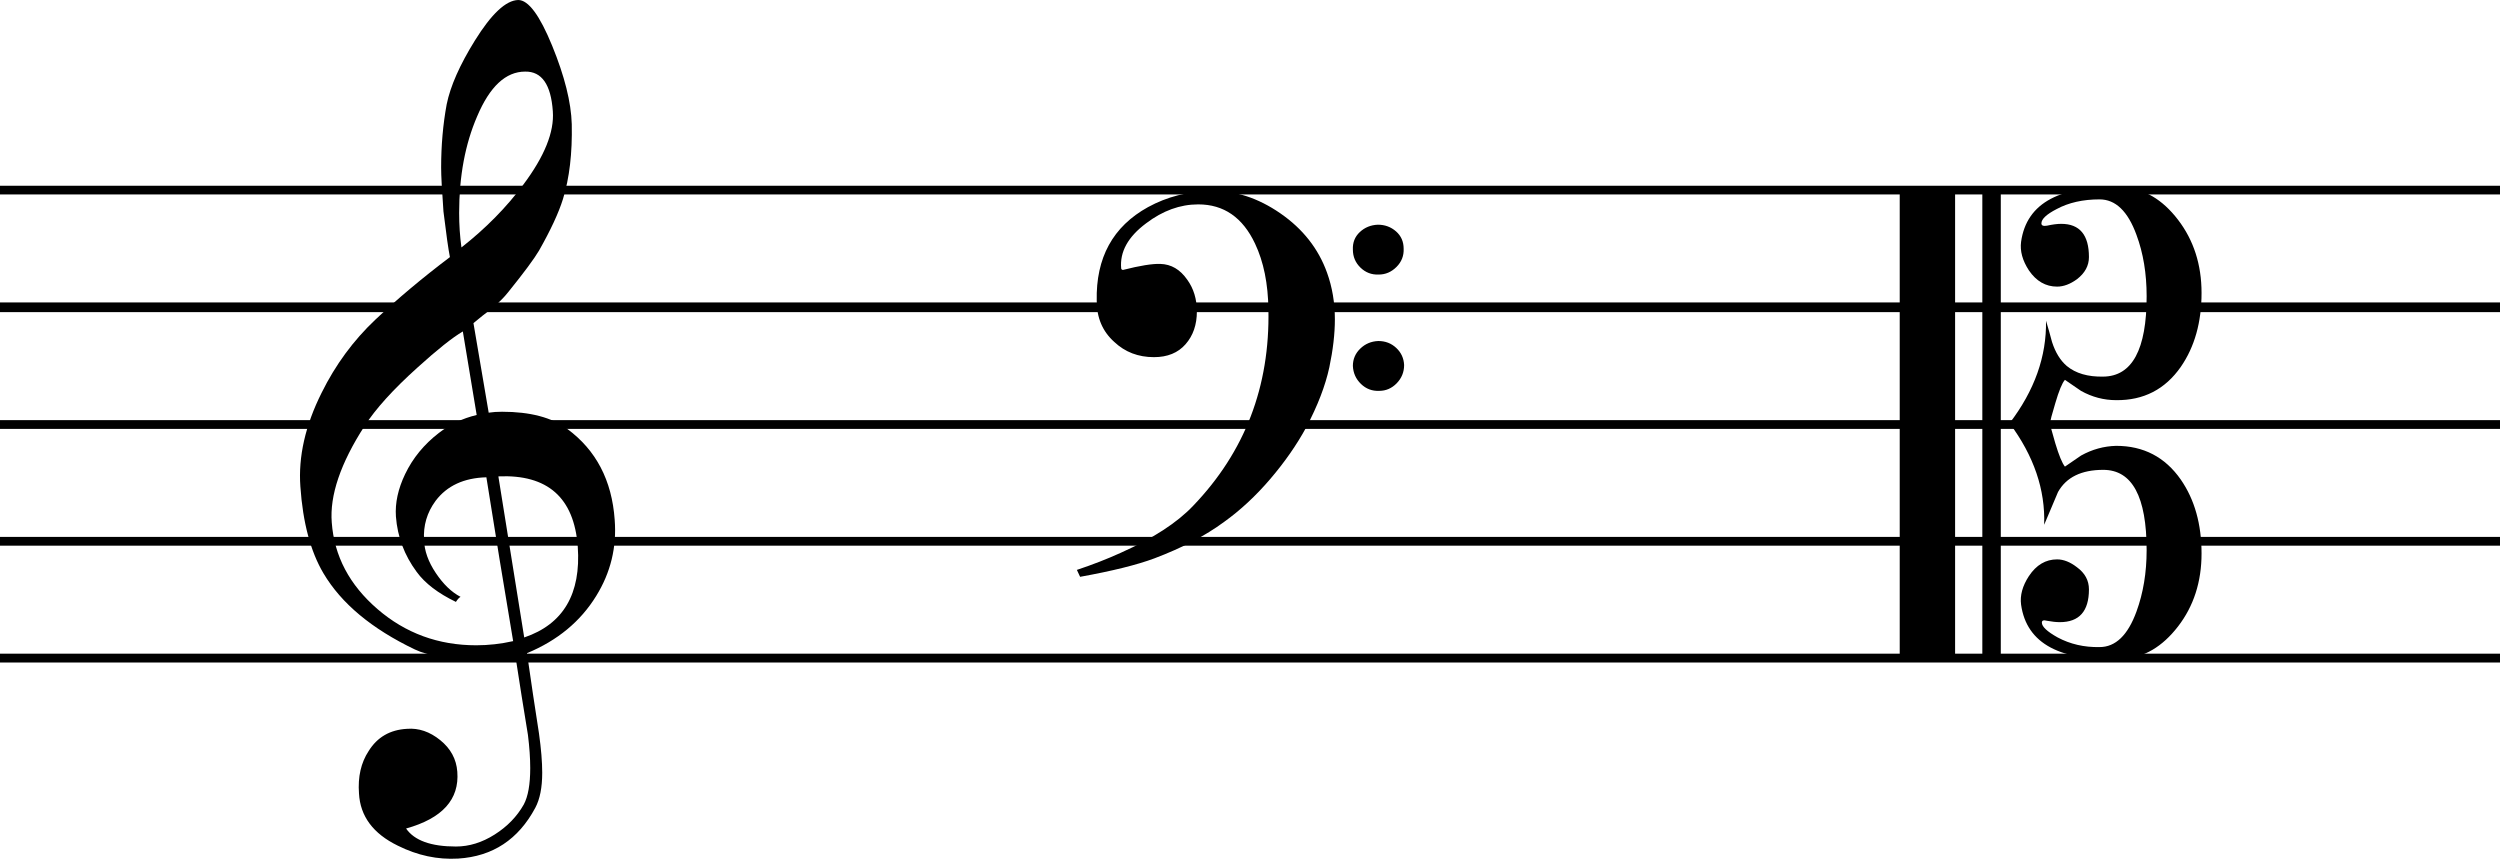
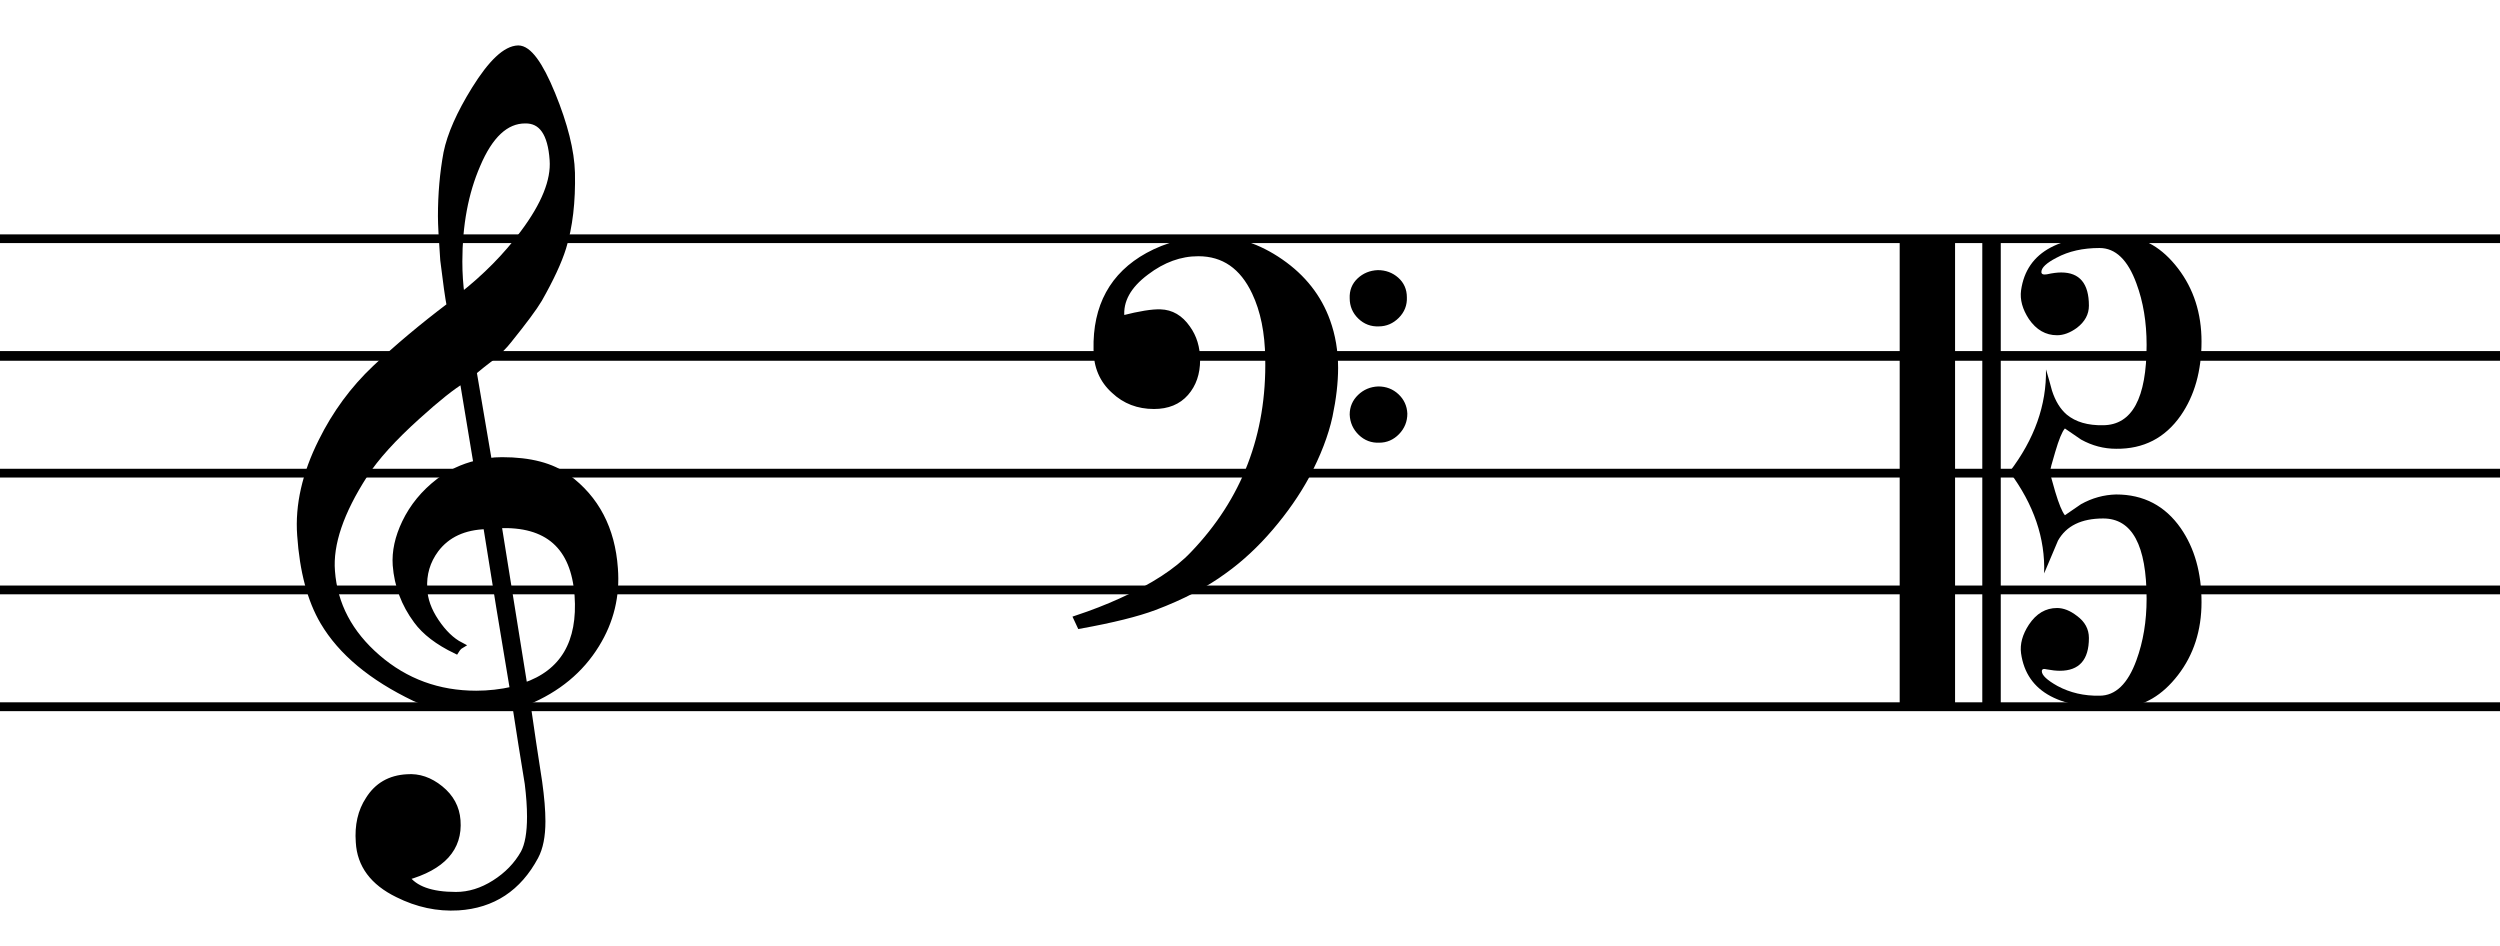
- <svg xmlns="http://www.w3.org/2000/svg" version="1.1" id="Layer_1" width="390" height="133.969" viewBox="0 0 390 133.969" style="overflow:visible" xml:space="preserve">
-   <defs id="defs59">
- 	
- 	
- 	
- 	
- 	
- 	
- 	
- </defs>
-   <path id="score" d="M 390,30.333 H 0 v -1.356 h 390 z m 0,18.359 H 0 V 47.18 h 390 z m 0,18.216 H 0 v -1.367 h 390 z m 0,18.217 H 0 v -1.368 h 390 z m 0,18.227 H 0 v -1.379 h 390 z" style="stroke-width:0.878" />
-   <path id="treble" d="m 80.411,102.394 c -1.776,0.288 -3.721,0.433 -5.832,0.433 -4.465,0 -7.753,-0.504 -9.864,-1.512 -6.721,-3.217 -11.473,-7.178 -14.257,-11.882 -2.016,-3.408 -3.216,-7.92 -3.6,-13.537 -0.336,-4.656 0.768,-9.528 3.312,-14.617 2.159,-4.368 4.955,-8.173 8.387,-11.413 3.432,-3.24 7.309,-6.492 11.629,-9.757 -0.24,-1.2 -0.576,-3.576 -1.008,-7.129 -0.24,-3.312 -0.36,-5.593 -0.36,-6.841 0,-3.456 0.288,-6.744 0.864,-9.865 0.575,-2.832 2.039,-6.144 4.392,-9.937 2.592,-4.176 4.848,-6.288 6.769,-6.337 1.584,0 3.348,2.377 5.292,7.129 1.943,4.753 2.964,8.834 3.06,12.242 0.096,4.513 -0.36,8.401 -1.368,11.666 -0.672,2.16 -1.92,4.849 -3.744,8.064 -0.768,1.297 -2.352,3.433 -4.752,6.409 -0.672,0.865 -1.561,1.753 -2.664,2.665 -0.96,0.721 -1.896,1.465 -2.808,2.232 l 2.376,13.97 c 0.624,-0.096 1.32,-0.144 2.088,-0.144 4.368,0 7.752,0.889 10.152,2.664 4.512,3.312 6.983,8.041 7.416,14.186 0.336,4.272 -0.624,8.232 -2.88,11.881 -2.449,3.984 -6.049,6.961 -10.801,8.93 0.623,4.368 1.247,8.545 1.872,12.529 0.336,2.399 0.504,4.439 0.504,6.12 0,2.304 -0.36,4.128 -1.08,5.473 -2.641,4.944 -6.648,7.585 -12.023,7.921 -3.217,0.191 -6.36,-0.48 -9.433,-2.017 -3.84,-1.873 -5.856,-4.586 -6.048,-8.139 -0.191,-2.594 0.312,-4.803 1.512,-6.627 1.344,-2.161 3.336,-3.313 5.977,-3.457 1.824,-0.145 3.552,0.443 5.185,1.765 1.632,1.319 2.52,2.963 2.664,4.931 0.336,4.32 -2.328,7.272 -7.992,8.856 1.296,1.871 3.888,2.808 7.776,2.808 2.063,0 4.079,-0.624 6.048,-1.872 1.968,-1.248 3.479,-2.809 4.536,-4.68 0.672,-1.248 1.008,-3.145 1.008,-5.688 0,-1.536 -0.12,-3.264 -0.36,-5.184 -0.673,-4.079 -1.322,-8.159 -1.945,-12.239 z m -4.536,-27.936 c -3.505,0.096 -6.146,1.32 -7.921,3.672 -1.344,1.824 -1.944,3.864 -1.8,6.12 0.048,1.68 0.66,3.396 1.836,5.148 1.176,1.752 2.46,2.987 3.853,3.708 -0.24,0.144 -0.48,0.407 -0.72,0.792 -2.785,-1.344 -4.825,-2.904 -6.12,-4.68 -1.92,-2.593 -3,-5.473 -3.24,-8.641 -0.145,-2.111 0.336,-4.319 1.44,-6.624 1.199,-2.496 2.951,-4.632 5.255,-6.408 1.729,-1.344 3.696,-2.279 5.904,-2.808 l -2.16,-13.032 c -1.632,0.961 -3.983,2.833 -7.056,5.616 -3.792,3.408 -6.552,6.456 -8.279,9.144 -3.745,5.809 -5.449,10.824 -5.112,15.048 0.384,5.232 2.76,9.732 7.128,13.501 4.367,3.767 9.504,5.651 15.408,5.651 1.92,0 3.84,-0.217 5.76,-0.648 -1.441,-8.543 -2.832,-17.063 -4.176,-25.559 z m 6.047,-63.288 c -3.024,0 -5.521,2.328 -7.488,6.984 -1.872,4.32 -2.808,9.336 -2.808,15.047 0,1.873 0.12,3.673 0.36,5.4 3.791,-2.976 7.007,-6.239 9.647,-9.792 3.312,-4.416 4.849,-8.231 4.608,-11.447 -0.287,-4.175 -1.727,-6.24 -4.319,-6.192 z m -4.176,63.145 4.032,25.128 c 6.096,-2.064 8.88,-6.792 8.353,-14.184 -0.576,-7.633 -4.705,-11.28 -12.385,-10.944 z" />
-   <path id="alto" d="m 304.995,102.455 h -8.639 V 29.663 h 8.639 z m 4.248,0 V 29.663 h 2.881 v 72.792 z m 9.935,-52.416 c 0.336,1.104 0.648,2.208 0.938,3.312 0.527,1.633 1.295,2.881 2.303,3.744 1.393,1.152 3.289,1.705 5.689,1.656 4.512,-0.048 6.768,-4.224 6.768,-12.527 0,-3.552 -0.529,-6.744 -1.584,-9.576 -1.344,-3.695 -3.264,-5.544 -5.76,-5.544 -2.594,0 -4.826,0.504 -6.697,1.512 -1.584,0.816 -2.375,1.56 -2.375,2.231 0,0.337 0.287,0.457 0.863,0.36 0.863,-0.191 1.607,-0.287 2.232,-0.287 2.879,0 4.32,1.729 4.32,5.184 0,1.345 -0.625,2.497 -1.873,3.456 -1.057,0.769 -2.088,1.152 -3.096,1.152 -1.775,0 -3.24,-0.842 -4.393,-2.525 -1.008,-1.539 -1.416,-3.029 -1.223,-4.473 0.863,-6.107 6.168,-8.921 15.912,-8.44 3.264,0.145 6.119,1.813 8.568,5.009 2.447,3.195 3.672,7.002 3.672,11.422 0,4.564 -1.08,8.408 -3.24,11.531 -2.449,3.507 -5.809,5.236 -10.08,5.188 -1.92,0 -3.744,-0.479 -5.473,-1.44 -0.863,-0.575 -1.703,-1.151 -2.52,-1.728 -0.432,0.48 -0.936,1.704 -1.512,3.672 -0.529,1.729 -0.793,2.76 -0.793,3.096 0,0.287 0.264,1.319 0.793,3.096 0.576,1.92 1.08,3.144 1.512,3.672 0.816,-0.576 1.656,-1.152 2.52,-1.728 1.729,-0.96 3.553,-1.464 5.473,-1.512 4.271,0 7.631,1.753 10.08,5.261 2.16,3.123 3.24,6.966 3.24,11.53 0,4.42 -1.225,8.215 -3.672,11.387 -2.449,3.17 -5.305,4.852 -8.568,5.044 -9.744,0.48 -15.049,-2.333 -15.912,-8.44 -0.193,-1.443 0.215,-2.934 1.223,-4.473 1.152,-1.731 2.617,-2.597 4.393,-2.597 1.008,0 2.039,0.407 3.096,1.224 1.248,0.912 1.873,2.063 1.873,3.456 0,3.408 -1.514,5.112 -4.537,5.112 -0.576,0 -1.248,-0.072 -2.016,-0.216 -0.527,-0.145 -0.791,-0.049 -0.791,0.288 0,0.623 0.814,1.392 2.447,2.304 1.969,1.056 4.152,1.56 6.553,1.512 2.496,0 4.416,-1.849 5.76,-5.544 1.055,-2.881 1.584,-6.072 1.584,-9.576 0,-8.352 -2.256,-12.527 -6.768,-12.527 -3.408,0 -5.762,1.151 -7.057,3.456 -0.721,1.728 -1.441,3.432 -2.16,5.111 0.191,-5.473 -1.609,-10.752 -5.4,-15.84 3.89,-5.088 5.784,-10.417 5.688,-15.985 z" />
-   <path id="bass" d="m 203.777,66.658 c -1.488,2.735 -3.36,5.423 -5.616,8.063 -2.256,2.64 -4.656,4.871 -7.2,6.695 -2.928,2.16 -6.552,4.056 -10.872,5.688 -2.688,1.008 -6.552,1.968 -11.592,2.88 l -0.504,-1.08 c 2.447,-0.816 4.728,-1.704 6.84,-2.664 5.04,-2.256 8.808,-4.704 11.304,-7.343 8.063,-8.4 11.976,-18.6 11.736,-30.598 -0.049,-4.031 -0.744,-7.464 -2.088,-10.296 -1.92,-4.079 -4.872,-6.119 -8.856,-6.119 -2.832,0 -5.544,0.984 -8.136,2.952 -2.832,2.112 -4.128,4.464 -3.888,7.056 0.048,0.145 0.144,0.216 0.288,0.216 2.64,-0.672 4.584,-0.983 5.832,-0.936 1.68,0.049 3.071,0.864 4.176,2.448 1.008,1.393 1.512,3.048 1.512,4.968 0,2.063 -0.589,3.768 -1.765,5.112 -1.176,1.343 -2.82,2.016 -4.932,2.016 -2.448,0 -4.512,-0.792 -6.191,-2.376 -1.824,-1.633 -2.736,-3.769 -2.736,-6.408 -0.145,-6.72 2.52,-11.592 7.992,-14.616 2.976,-1.631 6.264,-2.471 9.864,-2.52 3.695,-0.096 7.296,1.068 10.8,3.492 3.504,2.424 5.928,5.508 7.272,9.251 0.815,2.256 1.224,4.68 1.224,7.271 0,2.256 -0.288,4.751 -0.864,7.487 -0.624,2.881 -1.824,6.001 -3.6,9.361 z m 7.272,-27.718 c -0.049,-1.104 0.312,-2.015 1.08,-2.735 0.768,-0.72 1.704,-1.104 2.808,-1.152 1.104,0 2.052,0.349 2.844,1.044 0.792,0.696 1.188,1.597 1.188,2.7 0.048,1.104 -0.324,2.053 -1.116,2.845 -0.792,0.792 -1.716,1.188 -2.771,1.188 -1.104,0.048 -2.053,-0.312 -2.845,-1.08 -0.792,-0.768 -1.188,-1.705 -1.188,-2.81 z m 0,18.145 c 0,-1.057 0.384,-1.956 1.151,-2.699 0.768,-0.745 1.704,-1.141 2.809,-1.188 1.104,0 2.04,0.359 2.808,1.08 0.768,0.72 1.176,1.607 1.225,2.664 0,1.104 -0.385,2.051 -1.152,2.844 -0.768,0.791 -1.68,1.188 -2.735,1.188 -1.104,0.048 -2.053,-0.312 -2.845,-1.079 -0.793,-0.77 -1.213,-1.706 -1.261,-2.81 z" />
+ <svg xmlns="http://www.w3.org/2000/svg" id="clefs" xml:space="preserve" viewBox="0 0 390 147.51" version="1.1">
+   <defs id="defs28" />
+   <path id="path4" stroke-width=".878" d="m390 37.92h-390v-1.356h390zm0 18.359h-390v-1.512h390zm0 18.216h-390v-1.367h390zm0 18.217h-390v-1.368h390zm0 18.227h-390v-1.379h390z" />
+   <g id="alto">
+     <g style="stroke:none" id="g859">
+       <path id="alto_limits" style="stroke:none;fill:none" d="M 288.311 1.199 L 288.311 145.959 L 350.09 145.959 L 350.09 1.199 L 288.311 1.199 z " />
+       <path style="stroke:none" d="m 304.99,110.04 h -8.639 V 37.248 h 8.639 z m 4.248,0 V 37.248 h 2.881 v 72.792 z m 9.935,-52.416 c 0.336,1.104 0.648,2.208 0.938,3.312 0.527,1.633 1.295,2.881 2.303,3.744 1.393,1.152 3.289,1.705 5.689,1.656 4.512,-0.048 6.768,-4.224 6.768,-12.527 0,-3.552 -0.529,-6.744 -1.584,-9.576 -1.344,-3.695 -3.264,-5.544 -5.76,-5.544 -2.594,0 -4.826,0.504 -6.697,1.512 -1.584,0.816 -2.375,1.56 -2.375,2.231 0,0.337 0.287,0.457 0.863,0.36 0.863,-0.191 1.607,-0.287 2.232,-0.287 2.879,0 4.32,1.729 4.32,5.184 0,1.345 -0.625,2.497 -1.873,3.456 -1.057,0.769 -2.088,1.152 -3.096,1.152 -1.775,0 -3.24,-0.842 -4.393,-2.525 -1.008,-1.539 -1.416,-3.029 -1.223,-4.473 0.863,-6.107 6.168,-8.921 15.912,-8.44 3.264,0.145 6.119,1.813 8.568,5.009 2.447,3.195 3.672,7.002 3.672,11.422 0,4.564 -1.08,8.408 -3.24,11.531 -2.449,3.507 -5.809,5.236 -10.08,5.188 -1.92,0 -3.744,-0.479 -5.473,-1.44 -0.863,-0.575 -1.703,-1.151 -2.52,-1.728 -0.432,0.48 -0.936,1.704 -1.512,3.672 -0.529,1.729 -0.793,2.76 -0.793,3.096 0,0.287 0.264,1.319 0.793,3.096 0.576,1.92 1.08,3.144 1.512,3.672 0.816,-0.576 1.656,-1.152 2.52,-1.728 1.729,-0.96 3.553,-1.464 5.473,-1.512 4.271,0 7.631,1.753 10.08,5.261 2.16,3.123 3.24,6.966 3.24,11.53 0,4.42 -1.225,8.215 -3.672,11.387 -2.449,3.17 -5.305,4.852 -8.568,5.044 -9.744,0.48 -15.049,-2.333 -15.912,-8.44 -0.193,-1.443 0.215,-2.934 1.223,-4.473 1.152,-1.731 2.617,-2.597 4.393,-2.597 1.008,0 2.039,0.407 3.096,1.224 1.248,0.912 1.873,2.063 1.873,3.456 0,3.408 -1.514,5.112 -4.537,5.112 -0.576,0 -1.248,-0.072 -2.016,-0.216 -0.527,-0.145 -0.791,-0.049 -0.791,0.288 0,0.623 0.814,1.392 2.447,2.304 1.969,1.056 4.152,1.56 6.553,1.512 2.496,0 4.416,-1.849 5.76,-5.544 1.055,-2.881 1.584,-6.072 1.584,-9.576 0,-8.352 -2.256,-12.527 -6.768,-12.527 -3.408,0 -5.762,1.151 -7.057,3.456 -0.721,1.728 -1.441,3.432 -2.16,5.111 0.191,-5.473 -1.609,-10.752 -5.4,-15.84 3.89,-5.088 5.784,-10.417 5.688,-15.985 z" id="alto_clef" />
+     </g>
+   </g>
+   <g id="bass">
+     <path d="M 164.311 1.199 L 164.311 145.959 L 226.09 145.959 L 226.09 1.199 L 164.311 1.199 z " style="stroke:none;fill:none" id="bass_limits" />
+     <path id="bass_clef" d="m 203.78,74.245 c -1.488,2.735 -3.36,5.423 -5.616,8.063 -2.256,2.64 -4.656,4.871 -7.2,6.695 -2.928,2.16 -6.552,4.056 -10.872,5.688 -2.688,1.008 -6.552,1.968 -11.592,2.88 l -0.504,-1.08 c 2.447,-0.816 4.728,-1.704 6.84,-2.664 5.04,-2.256 8.808,-4.704 11.304,-7.343 8.063,-8.4 11.976,-18.6 11.736,-30.598 -0.049,-4.031 -0.744,-7.464 -2.088,-10.296 -1.92,-4.079 -4.872,-6.119 -8.856,-6.119 -2.832,0 -5.544,0.984 -8.136,2.952 -2.832,2.112 -4.128,4.464 -3.888,7.056 0.048,0.145 0.144,0.216 0.288,0.216 2.64,-0.672 4.584,-0.983 5.832,-0.936 1.68,0.049 3.071,0.864 4.176,2.448 1.008,1.393 1.512,3.048 1.512,4.968 0,2.063 -0.589,3.768 -1.765,5.112 -1.176,1.343 -2.82,2.016 -4.932,2.016 -2.448,0 -4.512,-0.792 -6.191,-2.376 -1.824,-1.633 -2.736,-3.769 -2.736,-6.408 -0.145,-6.72 2.52,-11.592 7.992,-14.616 2.976,-1.631 6.264,-2.471 9.864,-2.52 3.695,-0.096 7.296,1.068 10.8,3.492 3.504,2.424 5.928,5.508 7.272,9.251 0.815,2.256 1.224,4.68 1.224,7.271 0,2.256 -0.288,4.751 -0.864,7.487 -0.624,2.881 -1.824,6.001 -3.6,9.361 z m 7.272,-27.718 c -0.049,-1.104 0.312,-2.015 1.08,-2.735 0.768,-0.72 1.704,-1.104 2.808,-1.152 1.104,0 2.052,0.349 2.844,1.044 0.792,0.696 1.188,1.597 1.188,2.7 0.048,1.104 -0.324,2.053 -1.116,2.845 -0.792,0.792 -1.716,1.188 -2.771,1.188 -1.104,0.048 -2.053,-0.312 -2.845,-1.08 -0.792,-0.768 -1.188,-1.705 -1.188,-2.81 z m 0,18.145 c 0,-1.057 0.384,-1.956 1.151,-2.699 0.768,-0.745 1.704,-1.141 2.809,-1.188 1.104,0 2.04,0.359 2.808,1.08 0.768,0.72 1.176,1.607 1.225,2.664 0,1.104 -0.385,2.051 -1.152,2.844 -0.768,0.791 -1.68,1.188 -2.735,1.188 -1.104,0.048 -2.053,-0.312 -2.845,-1.079 -0.793,-0.77 -1.213,-1.706 -1.261,-2.81 z" style="stroke:#000000" />
+   </g>
+   <g id="treble">
+     <path d="M 40.309 1.199 L 40.309 145.959 L 102.09 145.959 L 102.09 1.199 L 40.309 1.199 z " style="stroke:none;fill:none" id="treble_limits" />
+     <path id="treble_clef" d="m 80.411,109.98 c -1.776,0.288 -3.721,0.433 -5.832,0.433 -4.465,0 -7.753,-0.504 -9.864,-1.512 -6.721,-3.217 -11.473,-7.178 -14.257,-11.882 -2.016,-3.408 -3.216,-7.92 -3.6,-13.537 -0.336,-4.656 0.768,-9.528 3.312,-14.617 2.159,-4.368 4.955,-8.173 8.387,-11.413 3.432,-3.24 7.309,-6.492 11.629,-9.757 -0.24,-1.2 -0.576,-3.576 -1.008,-7.129 -0.24,-3.312 -0.36,-5.593 -0.36,-6.841 0,-3.456 0.288,-6.744 0.864,-9.865 0.575,-2.832 2.039,-6.144 4.392,-9.937 2.592,-4.176 4.848,-6.288 6.769,-6.337 1.584,0 3.348,2.377 5.292,7.129 1.943,4.753 2.964,8.834 3.06,12.242 0.096,4.513 -0.36,8.401 -1.368,11.666 -0.672,2.16 -1.92,4.849 -3.744,8.064 -0.768,1.297 -2.352,3.433 -4.752,6.409 -0.672,0.865 -1.561,1.753 -2.664,2.665 -0.96,0.721 -1.896,1.465 -2.808,2.232 l 2.376,13.97 c 0.624,-0.096 1.32,-0.144 2.088,-0.144 4.368,0 7.752,0.889 10.152,2.664 4.512,3.312 6.983,8.041 7.416,14.186 0.336,4.272 -0.624,8.232 -2.88,11.881 -2.449,3.984 -6.049,6.961 -10.801,8.93 0.623,4.368 1.247,8.545 1.872,12.529 0.336,2.399 0.504,4.439 0.504,6.12 0,2.304 -0.36,4.128 -1.08,5.473 -2.641,4.944 -6.648,7.585 -12.023,7.921 -3.217,0.191 -6.36,-0.48 -9.433,-2.017 -3.84,-1.873 -5.856,-4.586 -6.048,-8.139 -0.191,-2.594 0.312,-4.803 1.512,-6.627 1.344,-2.161 3.336,-3.313 5.977,-3.457 1.824,-0.145 3.552,0.443 5.185,1.765 1.632,1.319 2.52,2.963 2.664,4.931 0.336,4.32 -2.328,7.272 -7.992,8.856 1.296,1.871 3.888,2.808 7.776,2.808 2.063,0 4.079,-0.624 6.048,-1.872 1.968,-1.248 3.479,-2.809 4.536,-4.68 0.672,-1.248 1.008,-3.145 1.008,-5.688 0,-1.536 -0.12,-3.264 -0.36,-5.184 -0.673,-4.079 -1.322,-8.159 -1.945,-12.239 z M 75.875,82.044 c -3.505,0.096 -6.146,1.32 -7.921,3.672 -1.344,1.824 -1.944,3.864 -1.8,6.12 0.048,1.68 0.66,3.396 1.836,5.148 1.176,1.752 2.46,2.987 3.853,3.708 -0.24,0.144 -0.48,0.407 -0.72,0.792 -2.785,-1.344 -4.825,-2.904 -6.12,-4.68 -1.92,-2.593 -3,-5.473 -3.24,-8.641 -0.145,-2.111 0.336,-4.319 1.44,-6.624 1.199,-2.496 2.951,-4.632 5.255,-6.408 1.729,-1.344 3.696,-2.279 5.904,-2.808 l -2.16,-13.032 c -1.632,0.961 -3.983,2.833 -7.056,5.616 -3.792,3.408 -6.552,6.456 -8.279,9.144 -3.745,5.809 -5.449,10.824 -5.112,15.048 0.384,5.232 2.76,9.732 7.128,13.501 4.367,3.767 9.504,5.651 15.408,5.651 1.92,0 3.84,-0.217 5.76,-0.648 C 78.61,99.06 77.219,90.54 75.875,82.044 Z m 6.047,-63.288 c -3.024,0 -5.521,2.328 -7.488,6.984 -1.872,4.32 -2.808,9.336 -2.808,15.047 0,1.873 0.12,3.673 0.36,5.4 3.791,-2.976 7.007,-6.239 9.647,-9.792 3.312,-4.416 4.849,-8.231 4.608,-11.447 -0.287,-4.175 -1.727,-6.24 -4.319,-6.192 z m -4.176,63.145 4.032,25.128 c 6.096,-2.064 8.88,-6.792 8.353,-14.184 -0.576,-7.633 -4.705,-11.28 -12.385,-10.944 z" style="stroke:#000000" />
+   </g>
</svg>
